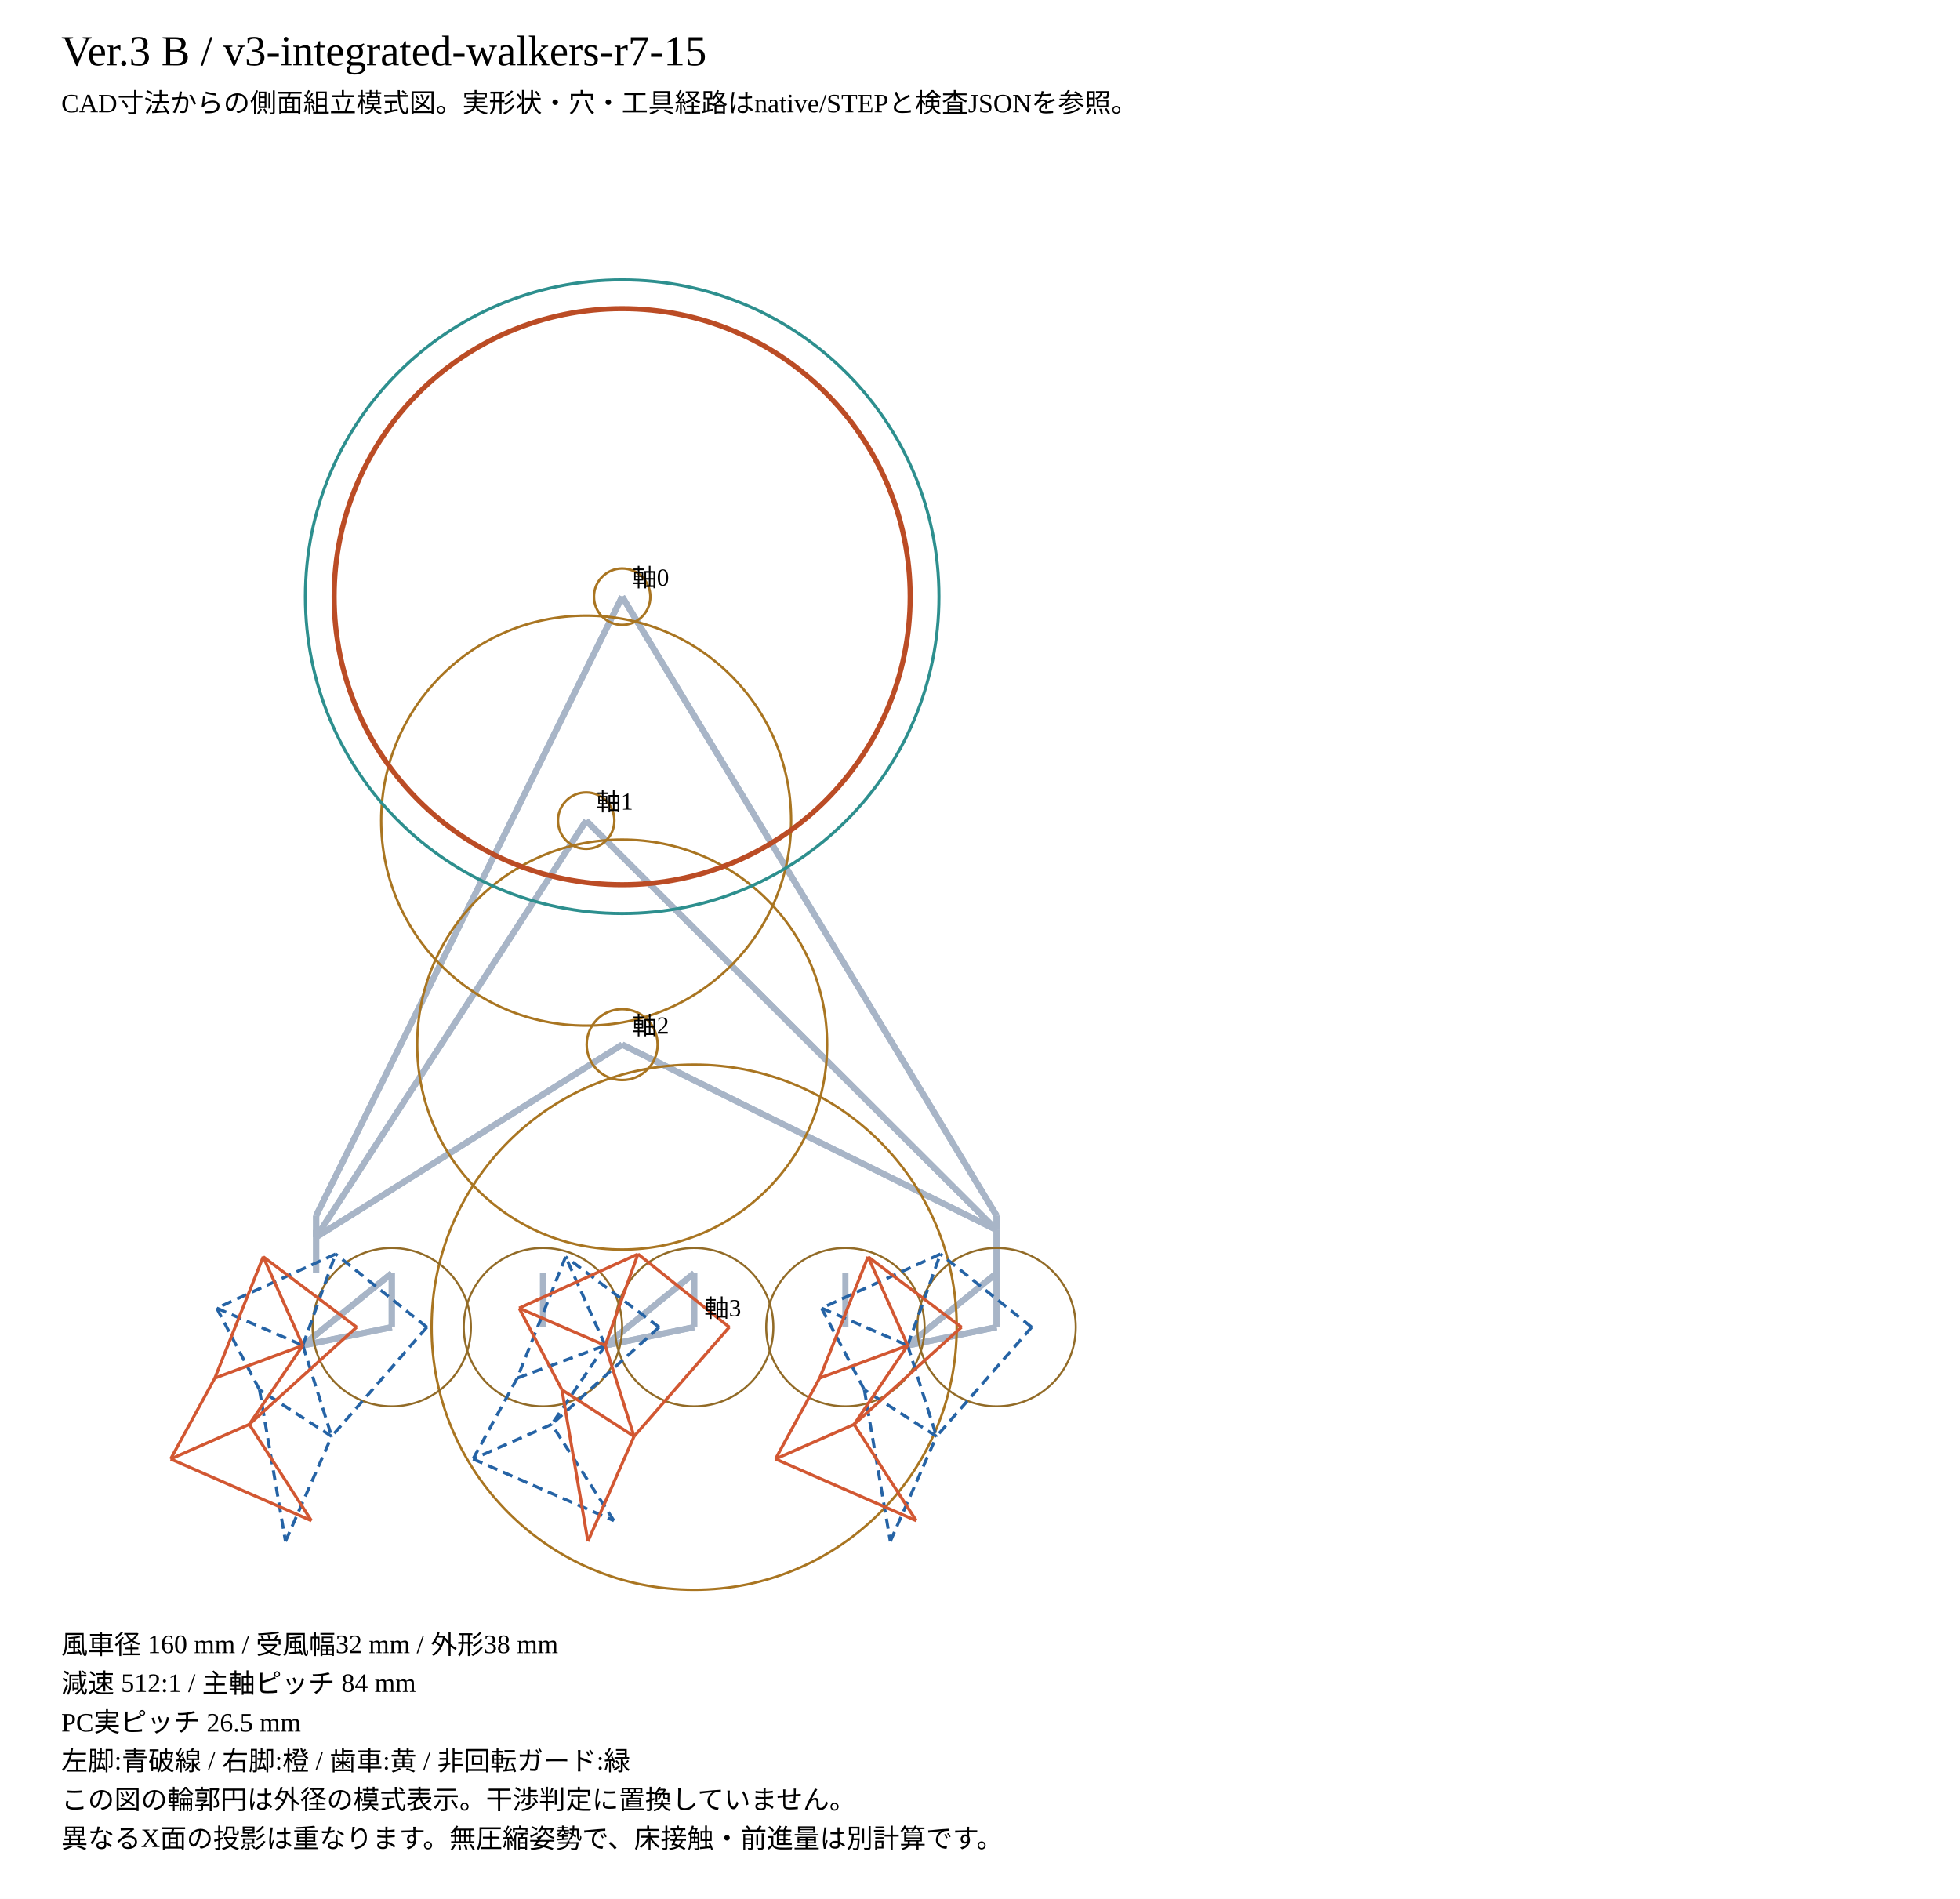
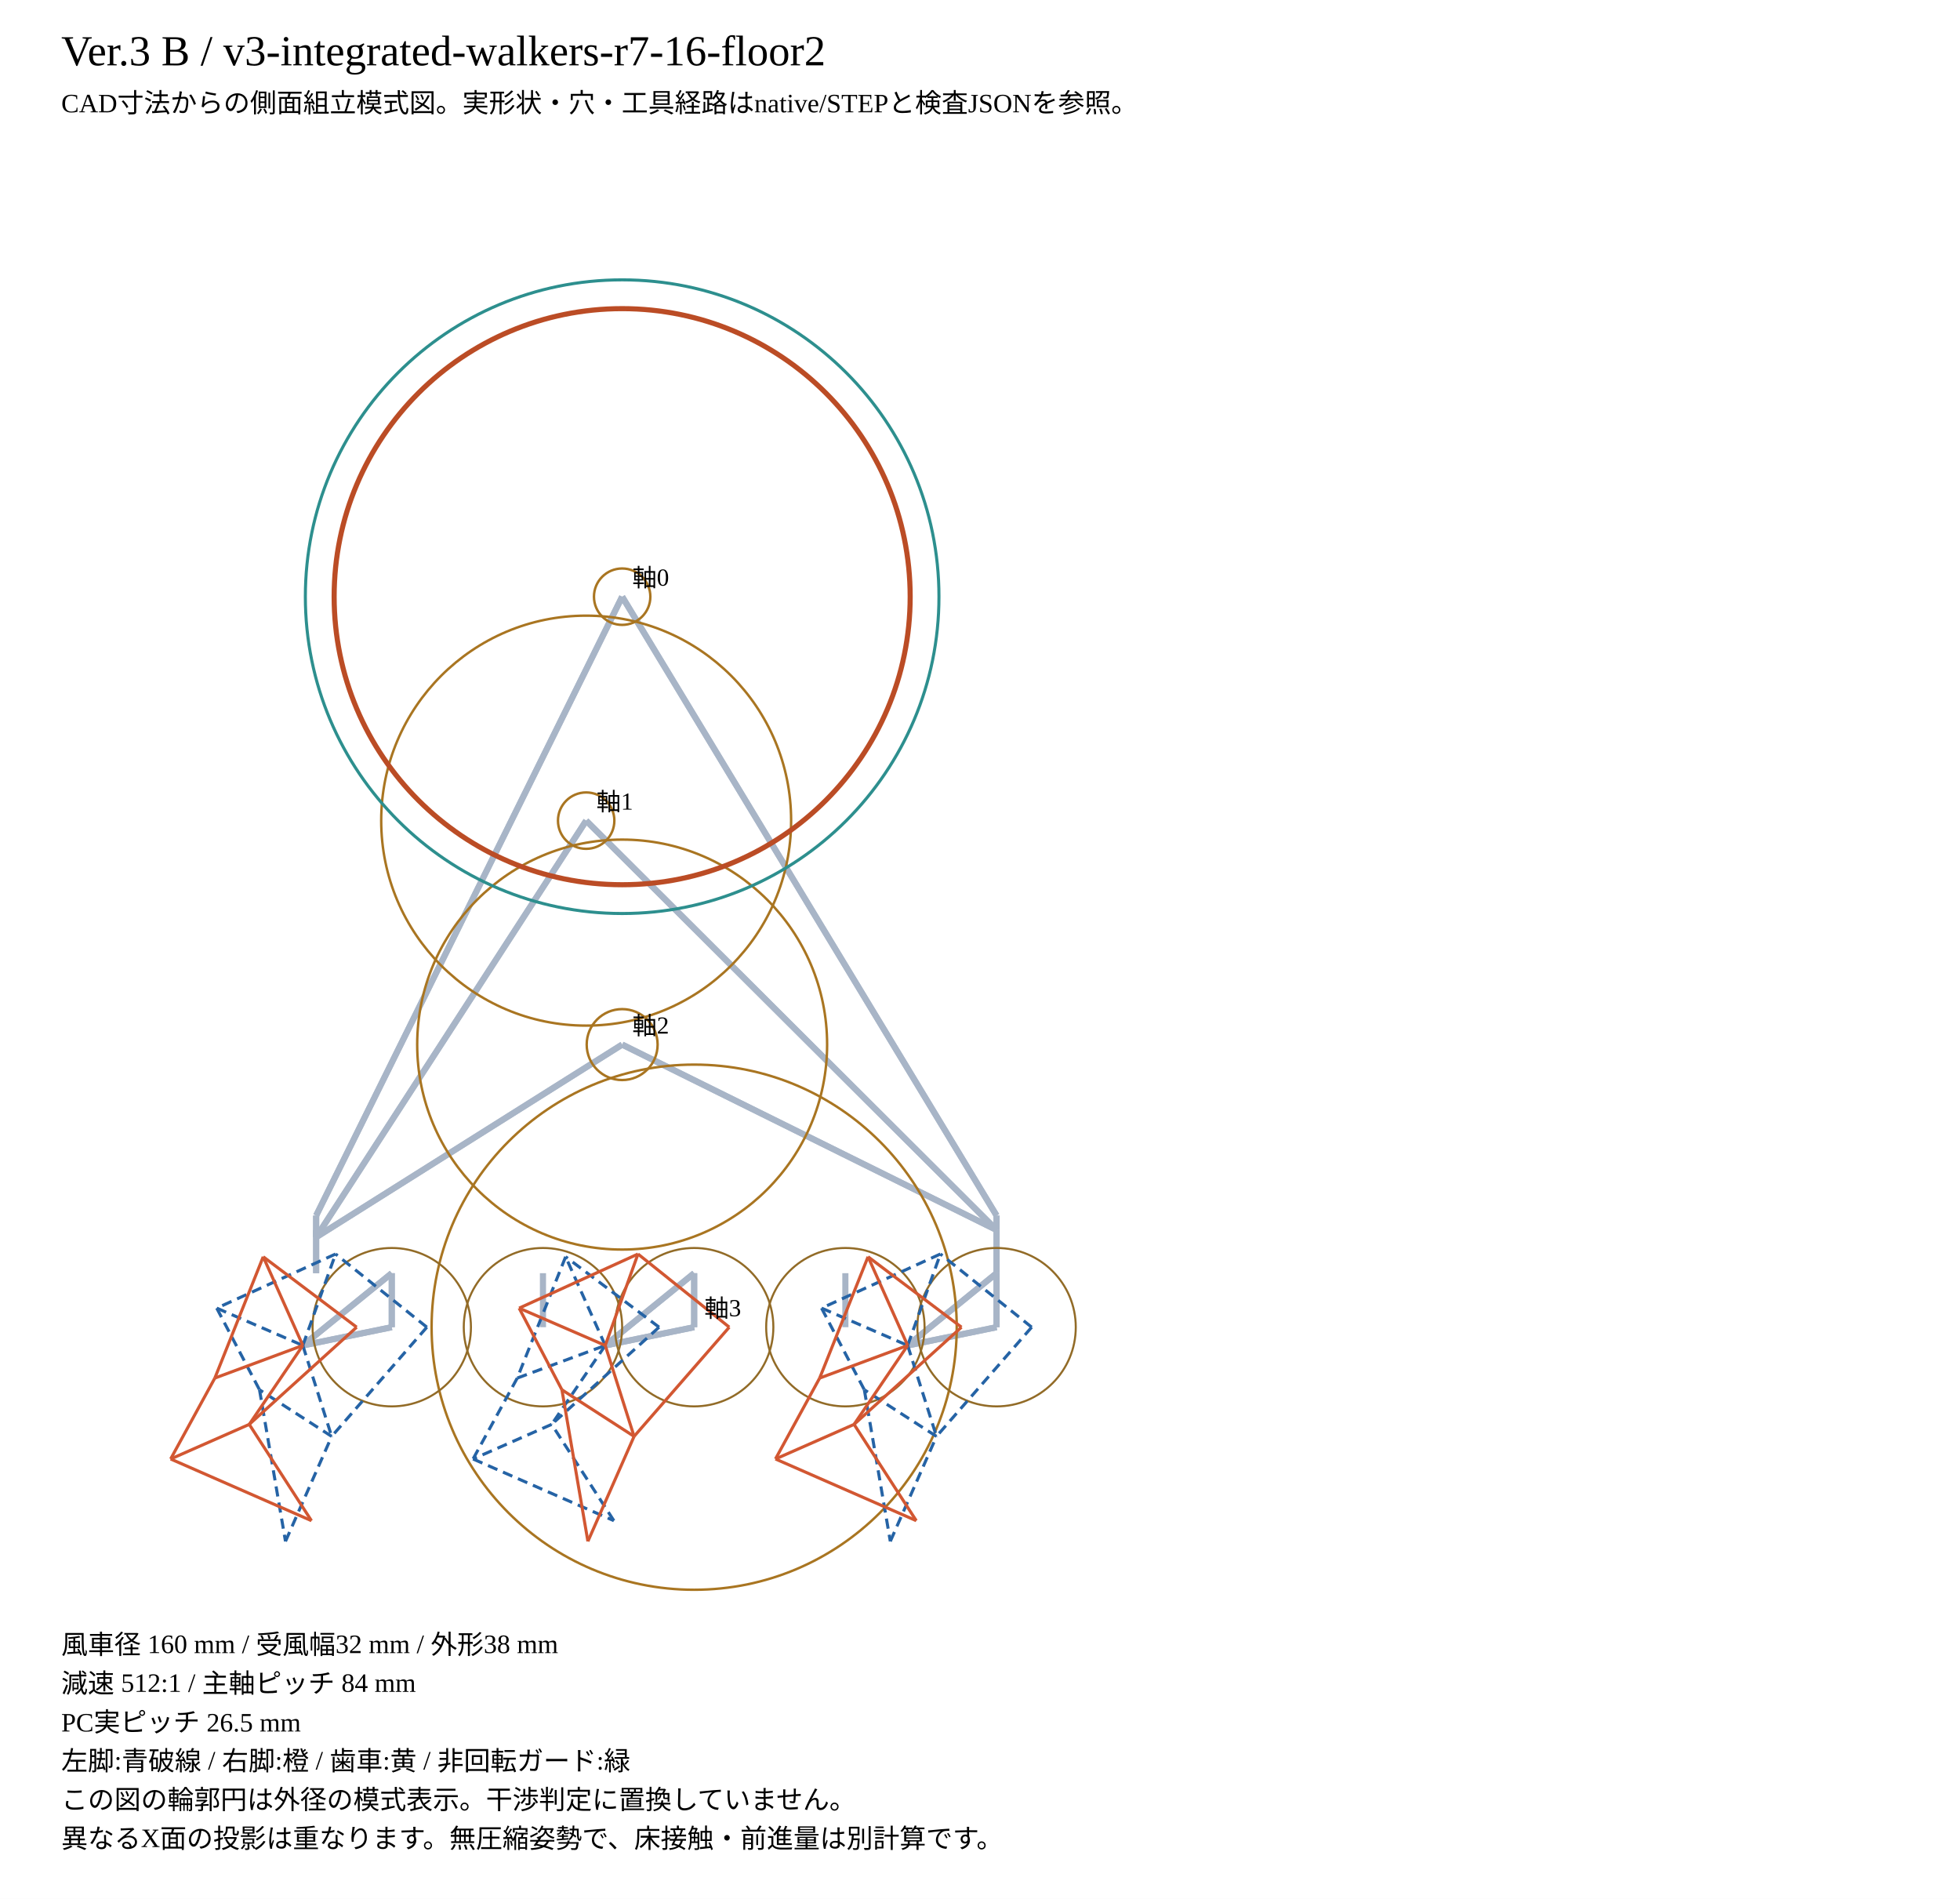
<svg xmlns="http://www.w3.org/2000/svg" width="960" height="930" viewBox="0 0 960 930">
  <rect width="960" height="930" fill="#fff" />
-   <text x="30" y="32" font-size="21">Ver.3 B / v3-integrated-walkers-r7-15</text>
+   <text x="30" y="32" font-size="21">Ver.3 B / v3-integrated-walkers-r7-16-floor2</text>
  <text x="30" y="55" font-size="13">CAD寸法からの側面組立模式図。実形状・穴・工具経路はnative/STEPと検査JSONを参照。</text>
  <path d="M191.88,623.55L191.88,650.00" fill="none" stroke="#a8b5c7" stroke-width="3" />
  <path d="M191.88,650.00L148.32,658.94" fill="none" stroke="#a8b5c7" stroke-width="3" />
  <path d="M148.32,658.94L191.88,623.55" fill="none" stroke="#a8b5c7" stroke-width="3" />
  <path d="M340.00,623.55L340.00,650.00" fill="none" stroke="#a8b5c7" stroke-width="3" />
  <path d="M340.00,650.00L296.45,658.94" fill="none" stroke="#a8b5c7" stroke-width="3" />
  <path d="M296.45,658.94L340.00,623.55" fill="none" stroke="#a8b5c7" stroke-width="3" />
  <path d="M488.12,623.55L488.12,650.00" fill="none" stroke="#a8b5c7" stroke-width="3" />
  <path d="M488.12,650.00L444.57,658.94" fill="none" stroke="#a8b5c7" stroke-width="3" />
  <path d="M444.57,658.94L488.12,623.55" fill="none" stroke="#a8b5c7" stroke-width="3" />
  <path d="M191.88,623.55L191.88,650.00" fill="none" stroke="#a8b5c7" stroke-width="3" />
  <path d="M191.88,650.00L148.32,658.94" fill="none" stroke="#a8b5c7" stroke-width="3" />
  <path d="M148.32,658.94L191.88,623.55" fill="none" stroke="#a8b5c7" stroke-width="3" />
  <path d="M340.00,623.55L340.00,650.00" fill="none" stroke="#a8b5c7" stroke-width="3" />
  <path d="M340.00,650.00L296.45,658.94" fill="none" stroke="#a8b5c7" stroke-width="3" />
  <path d="M296.45,658.94L340.00,623.55" fill="none" stroke="#a8b5c7" stroke-width="3" />
  <path d="M488.12,623.55L488.12,650.00" fill="none" stroke="#a8b5c7" stroke-width="3" />
  <path d="M488.12,650.00L444.57,658.94" fill="none" stroke="#a8b5c7" stroke-width="3" />
  <path d="M444.57,658.94L488.12,623.55" fill="none" stroke="#a8b5c7" stroke-width="3" />
  <path d="M154.85,623.55L154.85,602.39" fill="none" stroke="#a8b5c7" stroke-width="3" />
  <path d="M154.85,623.55L154.85,602.39" fill="none" stroke="#a8b5c7" stroke-width="3" />
  <path d="M154.85,602.39L154.85,602.39" fill="none" stroke="#a8b5c7" stroke-width="3" />
  <path d="M488.12,623.55L488.12,602.39" fill="none" stroke="#a8b5c7" stroke-width="3" />
  <path d="M488.12,623.55L488.12,602.39" fill="none" stroke="#a8b5c7" stroke-width="3" />
  <path d="M488.12,602.39L488.12,602.39" fill="none" stroke="#a8b5c7" stroke-width="3" />
  <path d="M265.94,623.55L265.94,650.00" fill="none" stroke="#a8b5c7" stroke-width="3" />
  <path d="M265.94,650.00L265.94,650.00" fill="none" stroke="#a8b5c7" stroke-width="3" />
  <path d="M414.06,623.55L414.06,650.00" fill="none" stroke="#a8b5c7" stroke-width="3" />
  <path d="M414.06,650.00L414.06,650.00" fill="none" stroke="#a8b5c7" stroke-width="3" />
  <path d="M154.85,605.92L154.85,605.92" fill="none" stroke="#a8b5c7" stroke-width="3" />
  <path d="M154.85,605.92L287.10,401.91" fill="none" stroke="#a8b5c7" stroke-width="3" />
  <path d="M488.12,602.39L287.10,401.91" fill="none" stroke="#a8b5c7" stroke-width="3" />
  <path d="M154.85,602.39L154.85,605.92" fill="none" stroke="#a8b5c7" stroke-width="3" />
  <path d="M488.12,602.39L488.12,602.39" fill="none" stroke="#a8b5c7" stroke-width="3" />
  <path d="M154.85,605.92L287.10,401.91" fill="none" stroke="#a8b5c7" stroke-width="3" />
  <path d="M488.12,602.39L287.10,401.91" fill="none" stroke="#a8b5c7" stroke-width="3" />
  <path d="M154.85,602.39L154.85,605.92" fill="none" stroke="#a8b5c7" stroke-width="3" />
  <path d="M488.12,602.39L488.12,602.39" fill="none" stroke="#a8b5c7" stroke-width="3" />
  <path d="M154.85,605.92L304.73,511.59" fill="none" stroke="#a8b5c7" stroke-width="3" />
  <path d="M488.12,602.39L304.73,511.59" fill="none" stroke="#a8b5c7" stroke-width="3" />
  <path d="M154.85,602.39L154.85,605.92" fill="none" stroke="#a8b5c7" stroke-width="3" />
  <path d="M488.12,602.39L488.12,602.39" fill="none" stroke="#a8b5c7" stroke-width="3" />
  <path d="M154.85,605.92L304.73,511.59" fill="none" stroke="#a8b5c7" stroke-width="3" />
  <path d="M488.12,602.39L304.73,511.59" fill="none" stroke="#a8b5c7" stroke-width="3" />
  <path d="M154.85,602.39L154.85,605.92" fill="none" stroke="#a8b5c7" stroke-width="3" />
  <path d="M488.12,602.39L488.12,602.39" fill="none" stroke="#a8b5c7" stroke-width="3" />
  <path d="M154.85,595.34L304.73,292.23" fill="none" stroke="#a8b5c7" stroke-width="3" />
  <path d="M488.12,595.34L304.73,292.23" fill="none" stroke="#a8b5c7" stroke-width="3" />
  <path d="M154.85,602.39L154.85,595.34" fill="none" stroke="#a8b5c7" stroke-width="3" />
  <path d="M488.12,602.39L488.12,595.34" fill="none" stroke="#a8b5c7" stroke-width="3" />
  <path d="M154.85,595.34L304.73,292.23" fill="none" stroke="#a8b5c7" stroke-width="3" />
  <path d="M488.12,595.34L304.73,292.23" fill="none" stroke="#a8b5c7" stroke-width="3" />
  <path d="M154.85,602.39L154.85,595.34" fill="none" stroke="#a8b5c7" stroke-width="3" />
  <path d="M488.12,602.39L488.12,595.34" fill="none" stroke="#a8b5c7" stroke-width="3" />
  <circle cx="304.73" cy="292.23" r="13.81" fill="none" stroke="#a97521" stroke-width="1.2" />
  <circle cx="287.10" cy="401.91" r="100.39" fill="none" stroke="#a97521" stroke-width="1.2" />
  <circle cx="287.10" cy="401.91" r="13.81" fill="none" stroke="#a97521" stroke-width="1.2" />
  <circle cx="304.73" cy="511.59" r="100.39" fill="none" stroke="#a97521" stroke-width="1.2" />
  <circle cx="304.73" cy="511.59" r="17.37" fill="none" stroke="#a97521" stroke-width="1.2" />
  <circle cx="340.00" cy="650.00" r="128.60" fill="none" stroke="#a97521" stroke-width="1.2" />
  <circle cx="191.88" cy="650.00" r="38.79" fill="none" stroke="#926b27" stroke-width="1" />
  <circle cx="265.94" cy="650.00" r="38.79" fill="none" stroke="#926b27" stroke-width="1" />
  <circle cx="340.00" cy="650.00" r="38.79" fill="none" stroke="#926b27" stroke-width="1" />
  <circle cx="414.06" cy="650.00" r="38.79" fill="none" stroke="#926b27" stroke-width="1" />
  <circle cx="488.12" cy="650.00" r="38.79" fill="none" stroke="#926b27" stroke-width="1" />
  <path d="M209.07,650.00L164.36,614.16" fill="none" stroke="#2563a5" stroke-width="1.5" stroke-dasharray="5 3" />
  <path d="M209.07,650.00L162.45,703.48" fill="none" stroke="#2563a5" stroke-width="1.5" stroke-dasharray="5 3" />
  <path d="M148.32,658.94L162.45,703.48" fill="none" stroke="#2563a5" stroke-width="1.5" stroke-dasharray="5 3" />
  <path d="M148.32,658.94L164.36,614.16" fill="none" stroke="#2563a5" stroke-width="1.5" stroke-dasharray="5 3" />
  <path d="M164.36,614.16L106.15,640.67" fill="none" stroke="#2563a5" stroke-width="1.5" stroke-dasharray="5 3" />
  <path d="M106.15,640.67L148.32,658.94" fill="none" stroke="#2563a5" stroke-width="1.5" stroke-dasharray="5 3" />
  <path d="M106.15,640.67L127.11,680.67" fill="none" stroke="#2563a5" stroke-width="1.5" stroke-dasharray="5 3" />
  <path d="M162.45,703.48L127.11,680.67" fill="none" stroke="#2563a5" stroke-width="1.5" stroke-dasharray="5 3" />
  <path d="M127.11,680.67L139.83,754.89" fill="none" stroke="#2563a5" stroke-width="1.5" stroke-dasharray="5 3" />
  <path d="M139.83,754.89L162.45,703.48" fill="none" stroke="#2563a5" stroke-width="1.5" stroke-dasharray="5 3" />
  <path d="M174.69,650.00L128.92,615.51" fill="none" stroke="#d25732" stroke-width="1.5" />
  <path d="M174.69,650.00L122.08,697.60" fill="none" stroke="#d25732" stroke-width="1.5" />
  <path d="M148.32,658.94L122.08,697.60" fill="none" stroke="#d25732" stroke-width="1.5" />
  <path d="M148.32,658.94L128.92,615.51" fill="none" stroke="#d25732" stroke-width="1.5" />
  <path d="M128.92,615.51L105.23,674.92" fill="none" stroke="#d25732" stroke-width="1.5" />
  <path d="M105.23,674.92L148.32,658.94" fill="none" stroke="#d25732" stroke-width="1.5" />
  <path d="M105.23,674.92L83.58,714.55" fill="none" stroke="#d25732" stroke-width="1.5" />
  <path d="M122.08,697.60L83.58,714.55" fill="none" stroke="#d25732" stroke-width="1.5" />
  <path d="M83.58,714.55L152.55,744.77" fill="none" stroke="#d25732" stroke-width="1.5" />
  <path d="M152.55,744.77L122.08,697.60" fill="none" stroke="#d25732" stroke-width="1.5" />
  <path d="M322.81,650.00L277.04,615.51" fill="none" stroke="#2563a5" stroke-width="1.5" stroke-dasharray="5 3" />
  <path d="M322.81,650.00L270.20,697.60" fill="none" stroke="#2563a5" stroke-width="1.5" stroke-dasharray="5 3" />
  <path d="M296.45,658.94L270.20,697.60" fill="none" stroke="#2563a5" stroke-width="1.5" stroke-dasharray="5 3" />
  <path d="M296.45,658.94L277.04,615.51" fill="none" stroke="#2563a5" stroke-width="1.5" stroke-dasharray="5 3" />
  <path d="M277.04,615.51L253.35,674.92" fill="none" stroke="#2563a5" stroke-width="1.5" stroke-dasharray="5 3" />
  <path d="M253.35,674.92L296.45,658.94" fill="none" stroke="#2563a5" stroke-width="1.5" stroke-dasharray="5 3" />
  <path d="M253.35,674.92L231.70,714.55" fill="none" stroke="#2563a5" stroke-width="1.5" stroke-dasharray="5 3" />
  <path d="M270.20,697.60L231.70,714.55" fill="none" stroke="#2563a5" stroke-width="1.5" stroke-dasharray="5 3" />
  <path d="M231.70,714.55L300.67,744.77" fill="none" stroke="#2563a5" stroke-width="1.5" stroke-dasharray="5 3" />
  <path d="M300.67,744.77L270.20,697.60" fill="none" stroke="#2563a5" stroke-width="1.5" stroke-dasharray="5 3" />
  <path d="M357.19,650.00L312.48,614.16" fill="none" stroke="#d25732" stroke-width="1.5" />
  <path d="M357.19,650.00L310.57,703.48" fill="none" stroke="#d25732" stroke-width="1.5" />
  <path d="M296.45,658.94L310.57,703.48" fill="none" stroke="#d25732" stroke-width="1.5" />
  <path d="M296.45,658.94L312.48,614.16" fill="none" stroke="#d25732" stroke-width="1.5" />
  <path d="M312.48,614.16L254.27,640.67" fill="none" stroke="#d25732" stroke-width="1.5" />
  <path d="M254.27,640.67L296.45,658.94" fill="none" stroke="#d25732" stroke-width="1.5" />
  <path d="M254.27,640.67L275.23,680.67" fill="none" stroke="#d25732" stroke-width="1.5" />
  <path d="M310.57,703.48L275.23,680.67" fill="none" stroke="#d25732" stroke-width="1.5" />
  <path d="M275.23,680.67L287.95,754.89" fill="none" stroke="#d25732" stroke-width="1.5" />
  <path d="M287.95,754.89L310.57,703.48" fill="none" stroke="#d25732" stroke-width="1.5" />
  <path d="M505.31,650.00L460.60,614.16" fill="none" stroke="#2563a5" stroke-width="1.5" stroke-dasharray="5 3" />
  <path d="M505.31,650.00L458.69,703.48" fill="none" stroke="#2563a5" stroke-width="1.5" stroke-dasharray="5 3" />
  <path d="M444.57,658.94L458.69,703.48" fill="none" stroke="#2563a5" stroke-width="1.5" stroke-dasharray="5 3" />
  <path d="M444.57,658.94L460.60,614.16" fill="none" stroke="#2563a5" stroke-width="1.5" stroke-dasharray="5 3" />
  <path d="M460.60,614.16L402.39,640.67" fill="none" stroke="#2563a5" stroke-width="1.5" stroke-dasharray="5 3" />
  <path d="M402.39,640.67L444.57,658.94" fill="none" stroke="#2563a5" stroke-width="1.5" stroke-dasharray="5 3" />
  <path d="M402.39,640.67L423.35,680.67" fill="none" stroke="#2563a5" stroke-width="1.5" stroke-dasharray="5 3" />
  <path d="M458.69,703.48L423.35,680.67" fill="none" stroke="#2563a5" stroke-width="1.5" stroke-dasharray="5 3" />
  <path d="M423.35,680.67L436.07,754.89" fill="none" stroke="#2563a5" stroke-width="1.5" stroke-dasharray="5 3" />
  <path d="M436.07,754.89L458.69,703.48" fill="none" stroke="#2563a5" stroke-width="1.5" stroke-dasharray="5 3" />
  <path d="M470.93,650.00L425.16,615.51" fill="none" stroke="#d25732" stroke-width="1.5" />
  <path d="M470.93,650.00L418.32,697.60" fill="none" stroke="#d25732" stroke-width="1.5" />
  <path d="M444.57,658.94L418.32,697.60" fill="none" stroke="#d25732" stroke-width="1.5" />
  <path d="M444.57,658.94L425.16,615.51" fill="none" stroke="#d25732" stroke-width="1.5" />
  <path d="M425.16,615.51L401.47,674.92" fill="none" stroke="#d25732" stroke-width="1.5" />
  <path d="M401.47,674.92L444.57,658.94" fill="none" stroke="#d25732" stroke-width="1.5" />
  <path d="M401.47,674.92L379.82,714.55" fill="none" stroke="#d25732" stroke-width="1.5" />
  <path d="M418.32,697.60L379.82,714.55" fill="none" stroke="#d25732" stroke-width="1.5" />
  <path d="M379.82,714.55L448.79,744.77" fill="none" stroke="#d25732" stroke-width="1.5" />
  <path d="M448.79,744.77L418.32,697.60" fill="none" stroke="#d25732" stroke-width="1.5" />
  <circle cx="304.73" cy="292.23" r="141.07" fill="none" stroke="#bb4c25" stroke-width="2.5" />
  <circle cx="304.73" cy="292.23" r="155.17" fill="none" stroke="#2d8f8e" stroke-width="1.5" />
  <text x="309.7" y="287.2" font-size="12">軸0</text>
  <text x="292.1" y="396.9" font-size="12">軸1</text>
  <text x="309.7" y="506.6" font-size="12">軸2</text>
  <text x="345.0" y="645.0" font-size="12">軸3</text>
  <text x="30" y="810" font-size="13">風車径 160 mm / 受風幅32 mm / 外形38 mm</text>
  <text x="30" y="829" font-size="13">減速 512:1 / 主軸ピッチ 84 mm</text>
  <text x="30" y="848" font-size="13">PC実ピッチ 26.5 mm</text>
  <text x="30" y="867" font-size="13">左脚:青破線 / 右脚:橙 / 歯車:黄 / 非回転ガード:緑</text>
  <text x="30" y="886" font-size="13">この図の輪郭円は外径の模式表示。干渉判定に置換していません。</text>
  <text x="30" y="905" font-size="13">異なるX面の投影は重なります。無圧縮姿勢で、床接触・前進量は別計算です。</text>
</svg>
